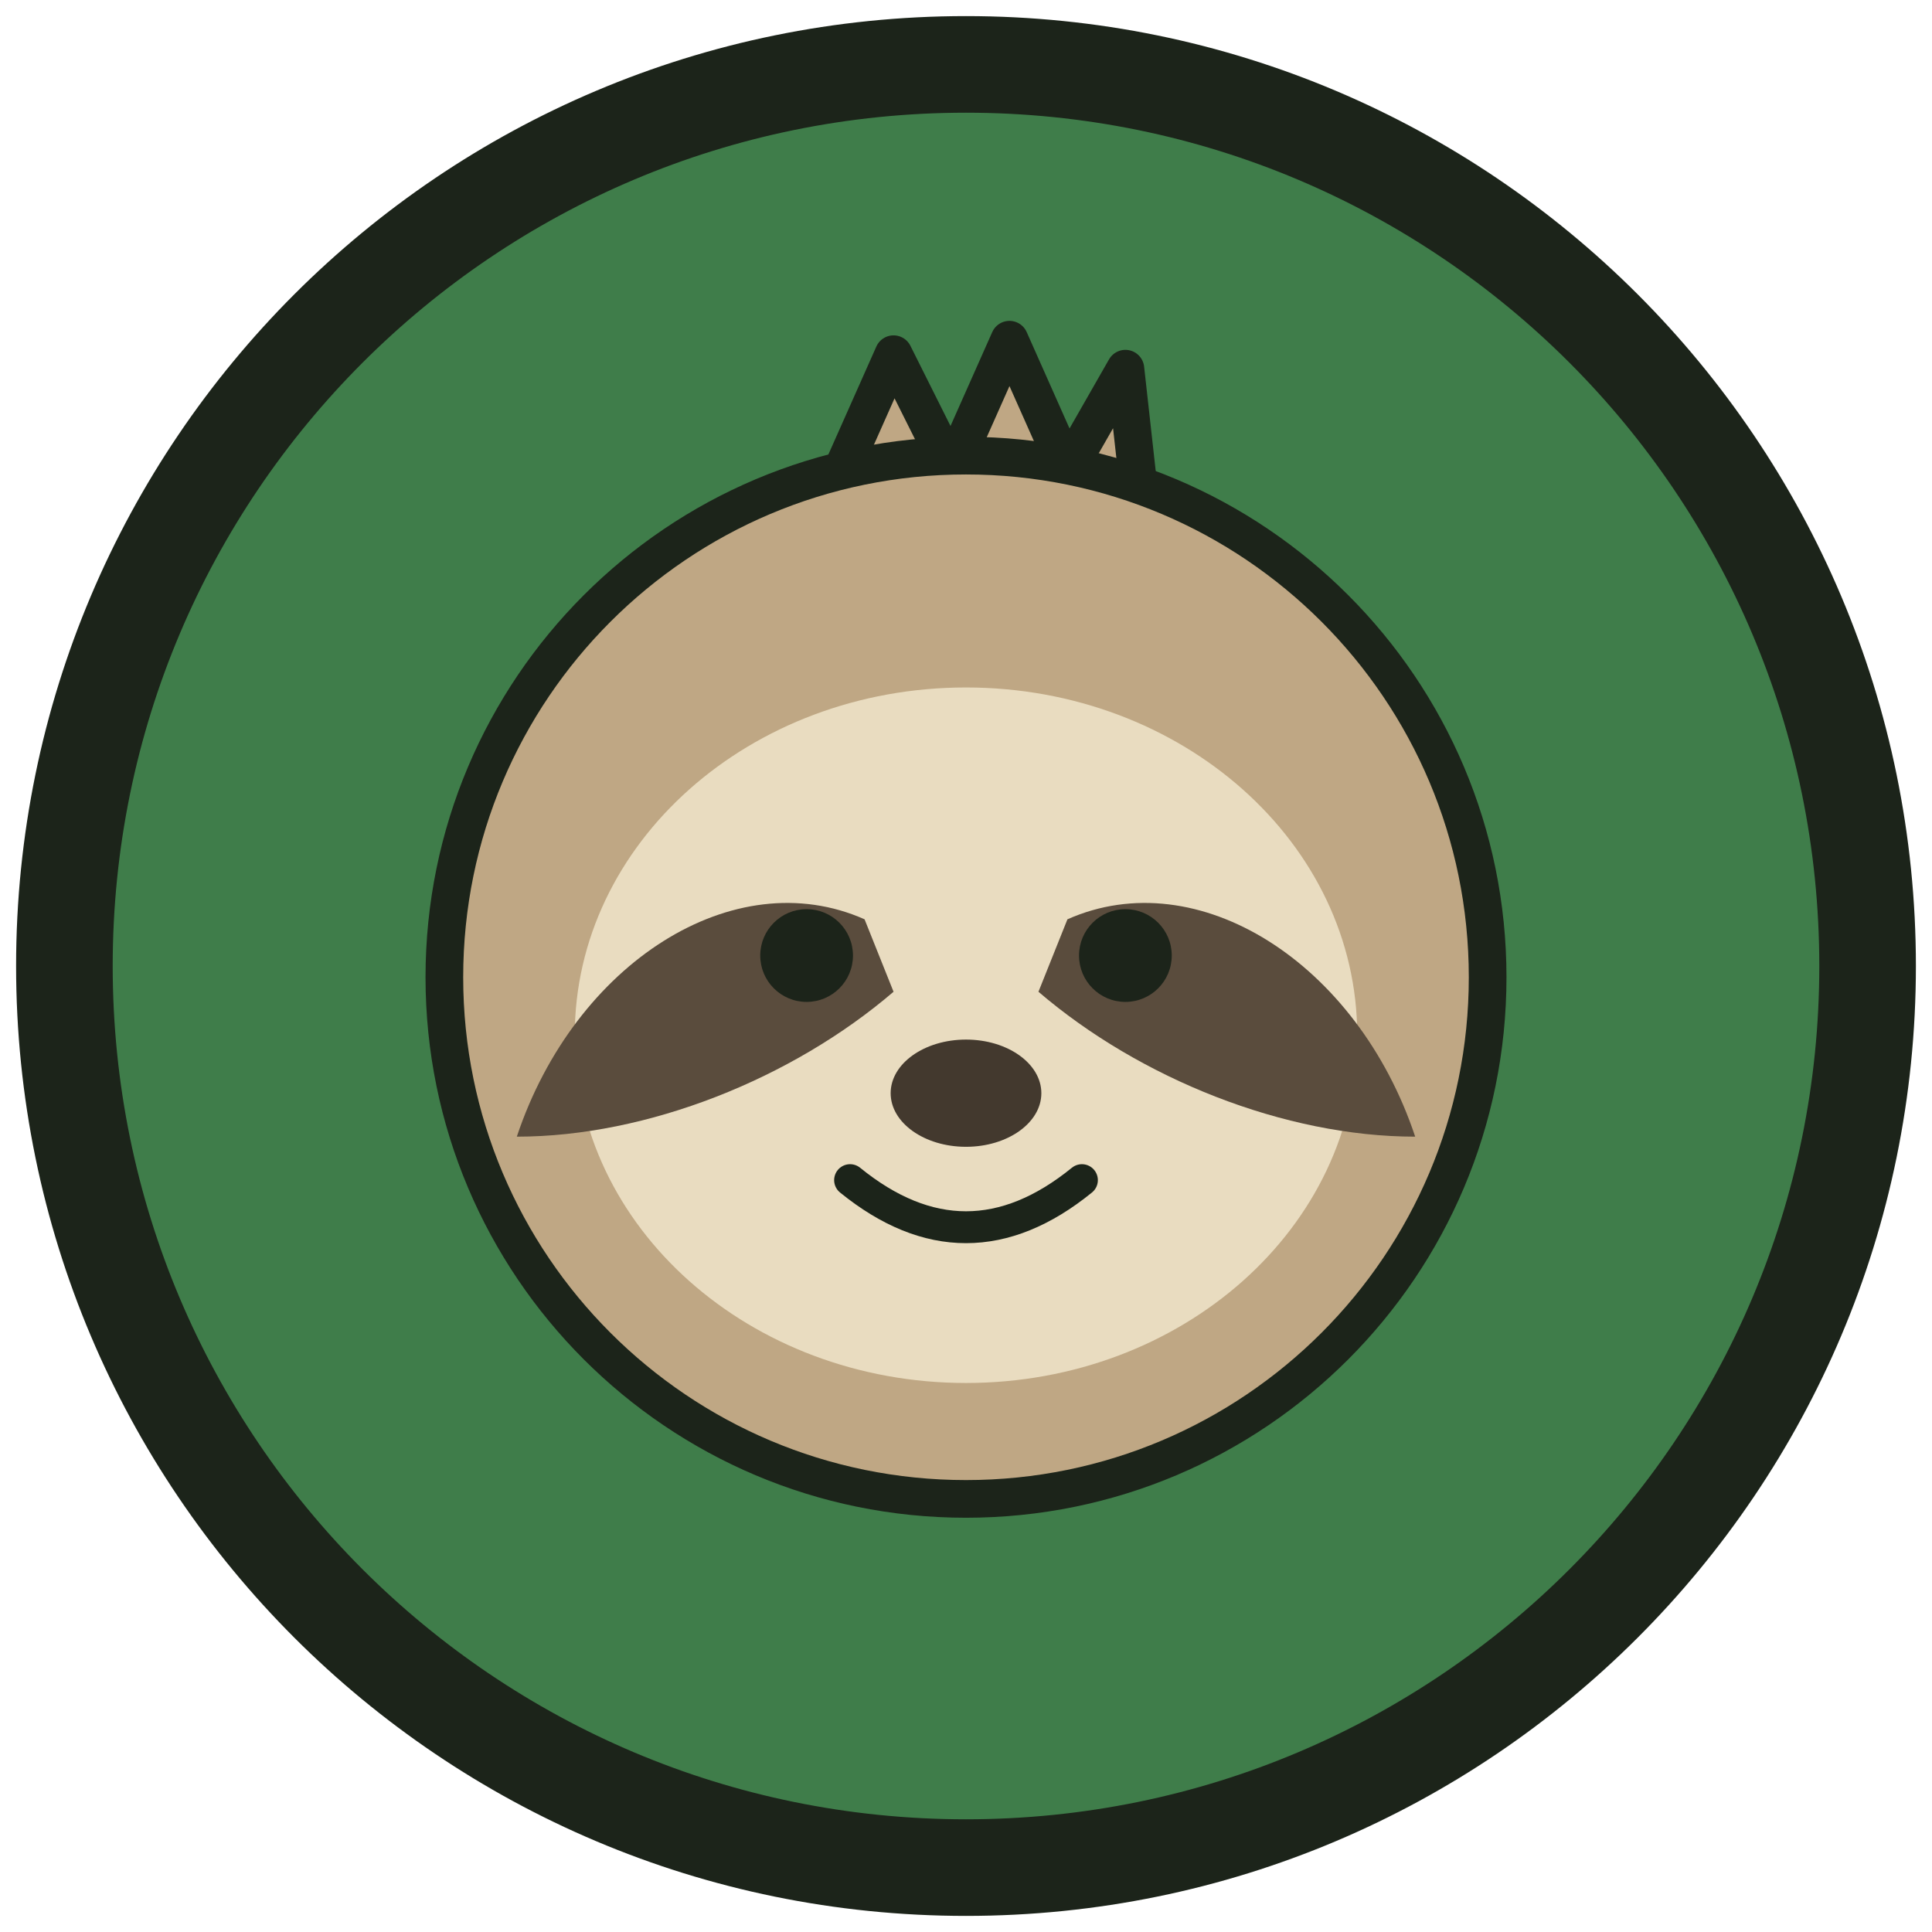
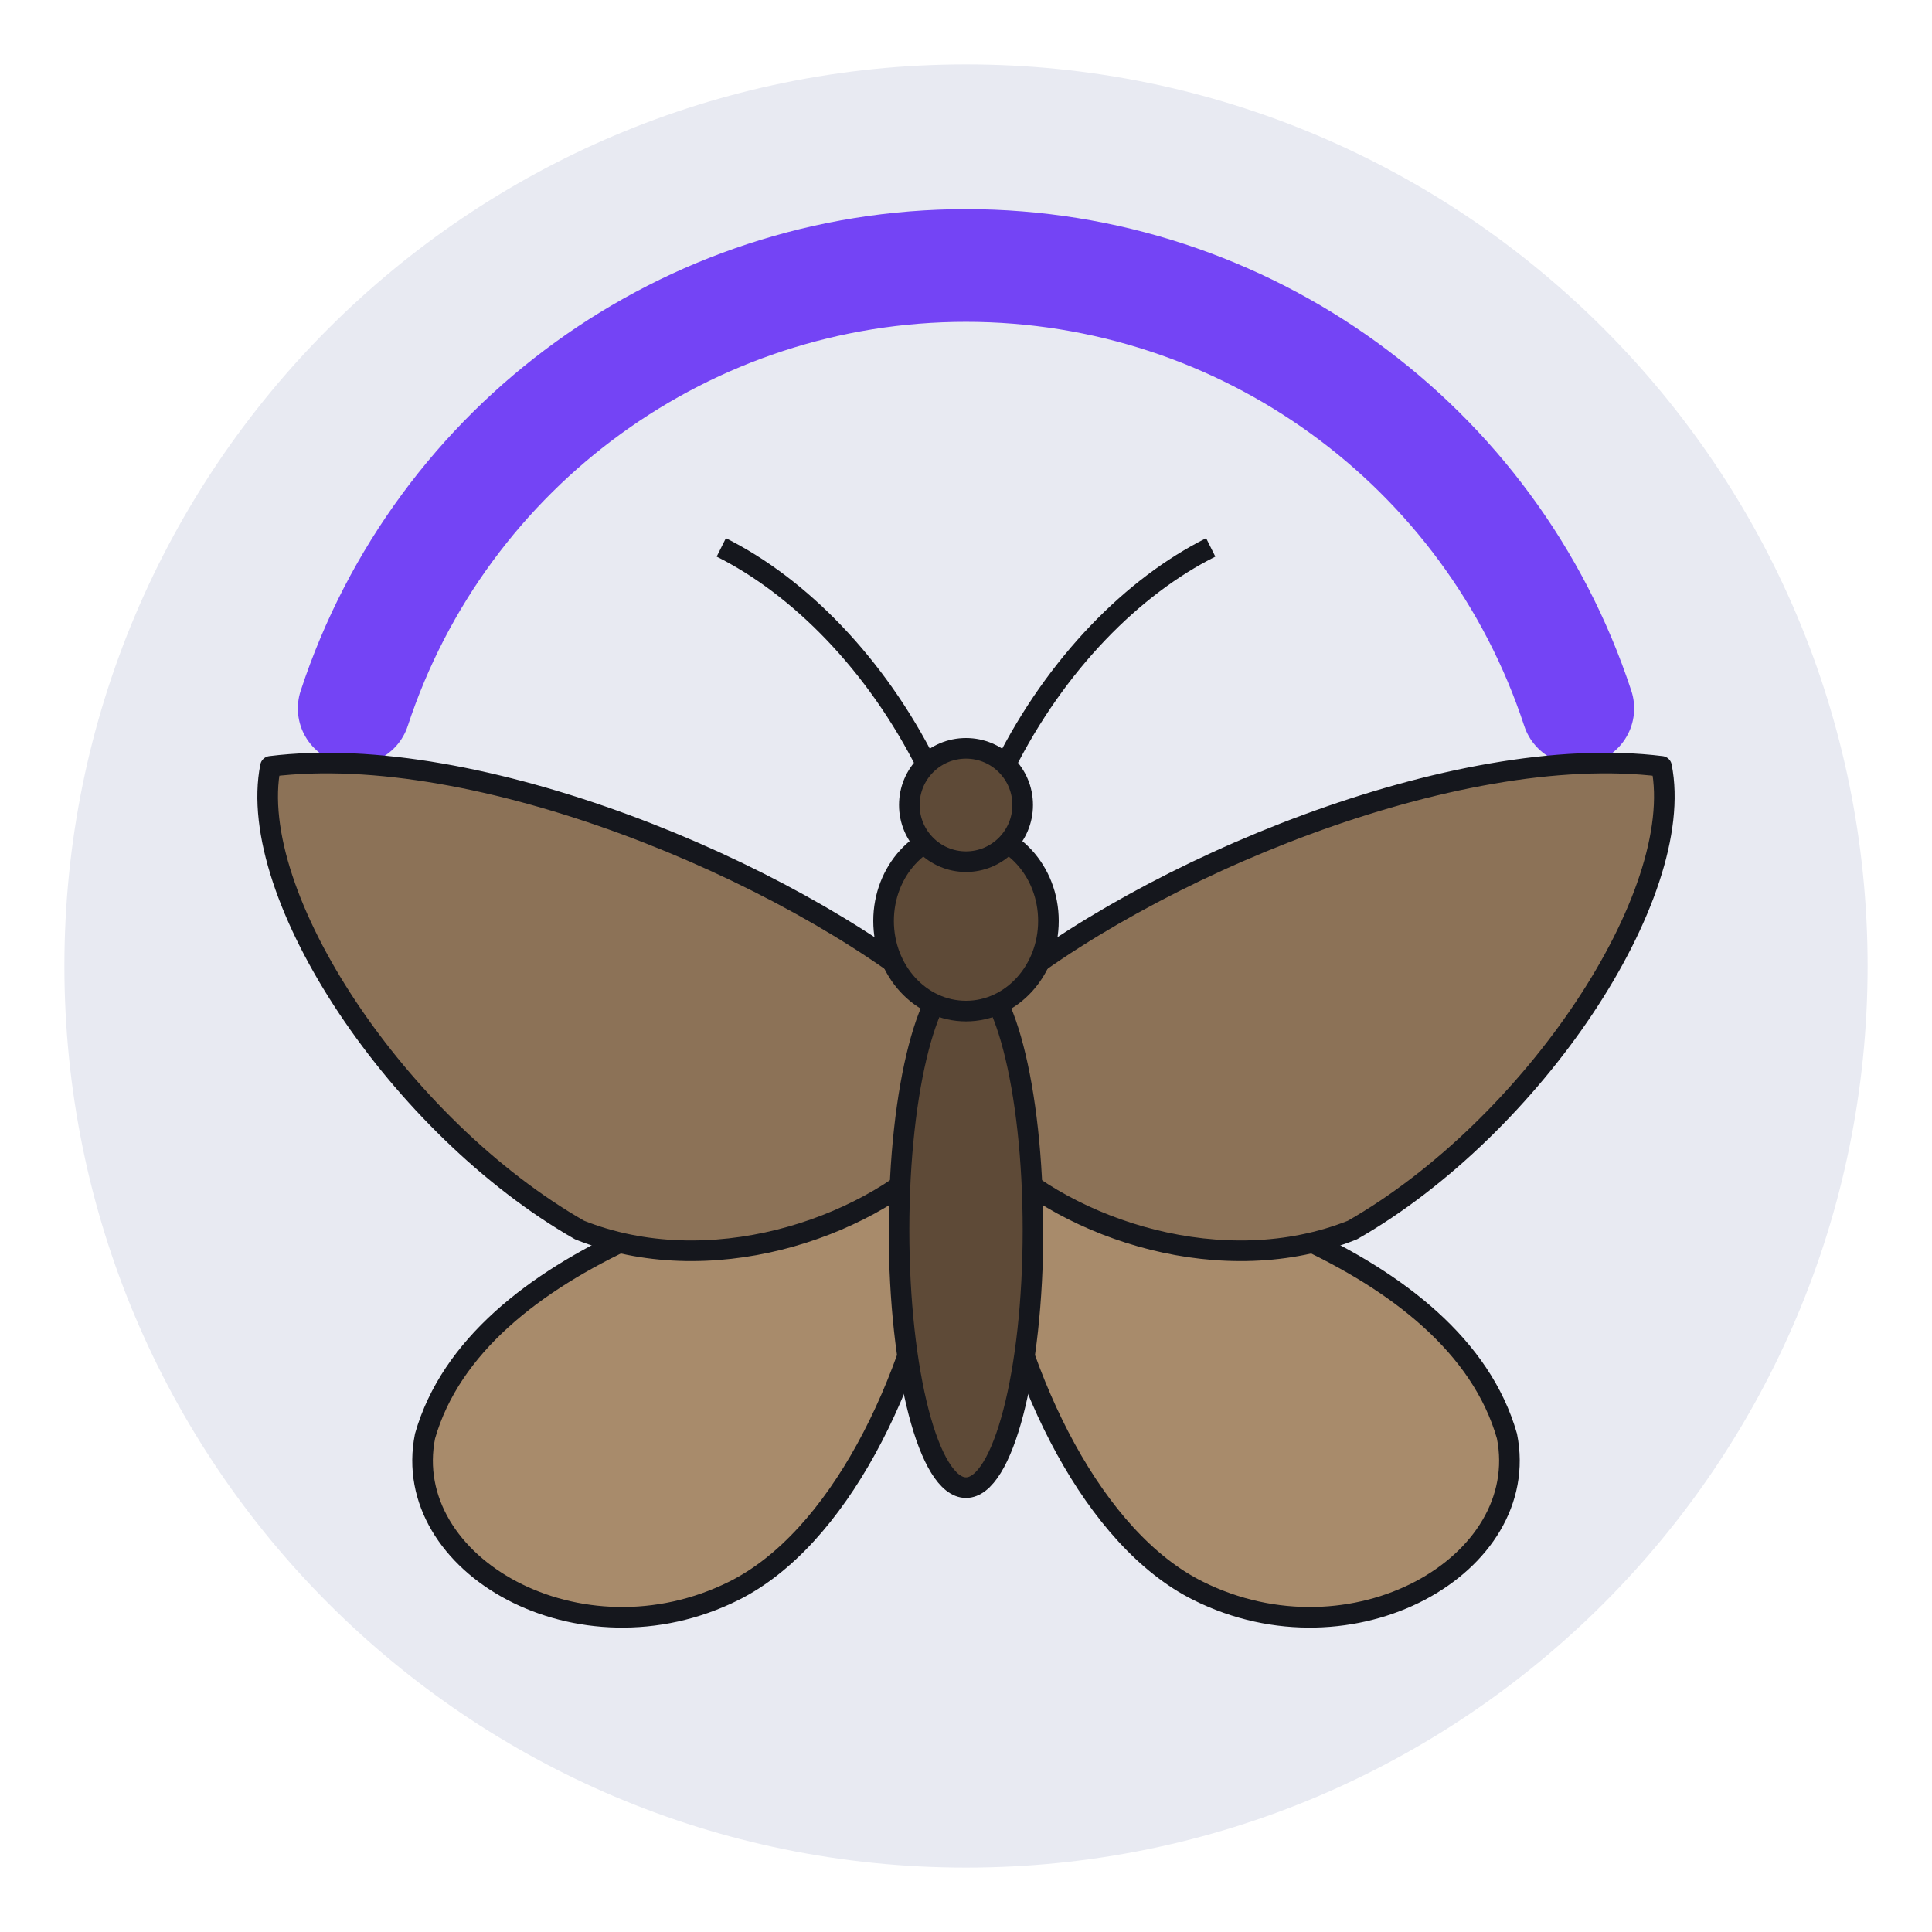
<svg xmlns="http://www.w3.org/2000/svg" viewBox="0 0 120 120">
-   <circle cx="60" cy="60" r="56" fill="#3f7d4a" stroke="#1c241a" stroke-width="6" />
-   <g transform="translate(15 13) scale(0.9)">
-     <path d="M41 19 l4 -9 l4 8 l4 -9 l4 9 l4 -7 l1 9 Z" fill="#bfa784" stroke="#1c241a" stroke-width="2.6" stroke-linejoin="round" />
-     <circle cx="50" cy="53" r="36" fill="#bfa784" stroke="#1c241a" stroke-width="2.6" />
-     <ellipse cx="50" cy="57" rx="27" ry="24" fill="#e9dcc0" />
-     <path d="M43 49 C 34 45, 23 52, 19 64 C 28 64, 38 60, 45 54 Z" fill="#5a4c3d" />
-     <path d="M57 49 C 66 45, 77 52, 81 64 C 72 64, 62 60, 55 54 Z" fill="#5a4c3d" />
-     <circle cx="39" cy="51.5" r="3.2" fill="#1c241a" />
-     <circle cx="61" cy="51.5" r="3.2" fill="#1c241a" />
-     <ellipse cx="50" cy="61" rx="5.2" ry="3.7" fill="#43392e" />
-     <path d="M42 67 Q50 73.5 58 67" fill="none" stroke="#1c241a" stroke-width="2.2" stroke-linecap="round" />
+   <circle cx="60" cy="60" r="56" fill="#e8eaf2" />
+   <path d="M22 44 A 40 40 0 0 1 98 44" fill="none" stroke="#7444f5" stroke-width="7" stroke-linecap="round" />
+   <g transform="translate(12 30) scale(0.8)" stroke="#15171d" stroke-width="1.6" stroke-linejoin="round">
+     <path d="M57 52 C 44 54, 22 60, 18 74 C 16 84, 30 92, 42 86 C 50 82, 56 70, 58 58 Z" fill="#a88b6b" />
+     <path d="M63 52 C 76 54, 98 60, 102 74 C 104 84, 90 92, 78 86 C 70 82, 64 70, 62 58 Z" fill="#a88b6b" />
+     <path d="M58 40 C 46 30, 22 20, 6 22 C 4 32, 16 50, 30 58 C 40 62, 52 58, 58 52 Z" fill="#8c7257" />
+     <path d="M62 40 C 74 30, 98 20, 114 22 C 116 32, 104 50, 90 58 C 80 62, 68 58, 62 52 Z" fill="#8c7257" />
+     <path d="M57 22 C 53 14, 47 8, 41 5 M63 22 C 67 14, 73 8, 79 5" fill="none" />
+     <ellipse cx="60" cy="58" rx="5.2" ry="20" fill="#5e4a37" />
+     <ellipse cx="60" cy="34" rx="6.4" ry="7" fill="#5e4a37" />
+     <circle cx="60" cy="25" r="4.4" fill="#5e4a37" />
  </g>
</svg>
